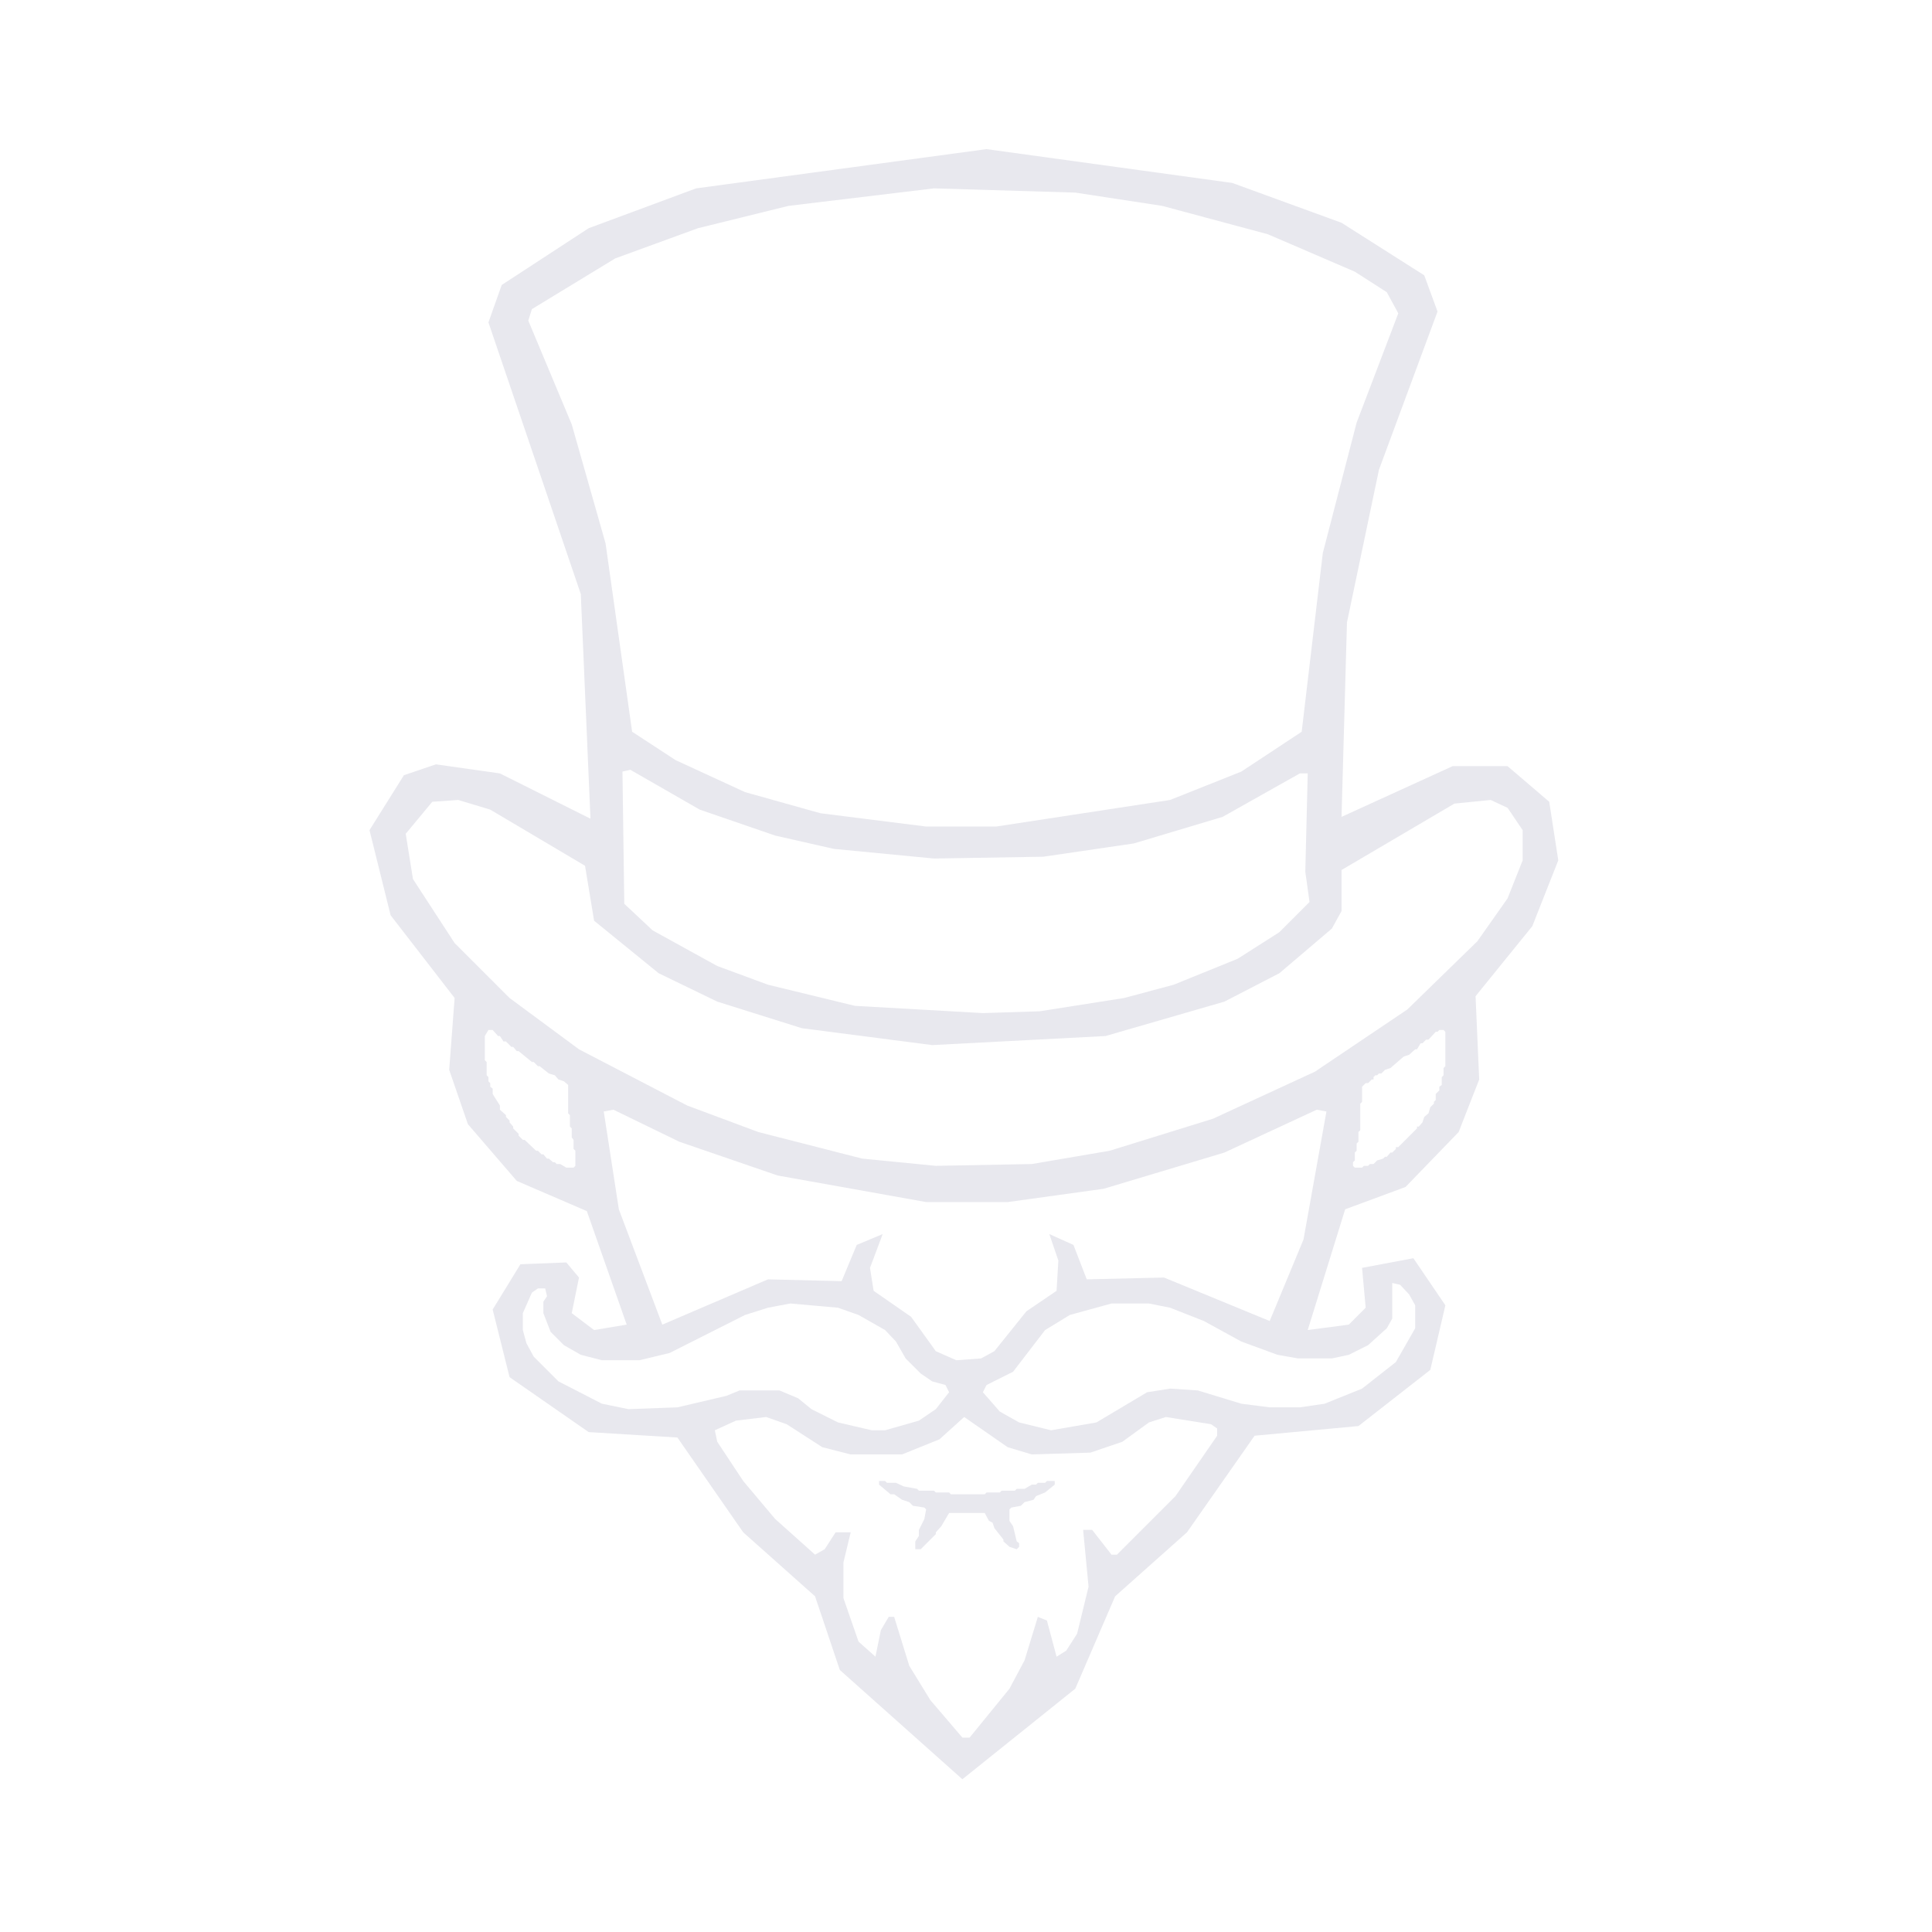
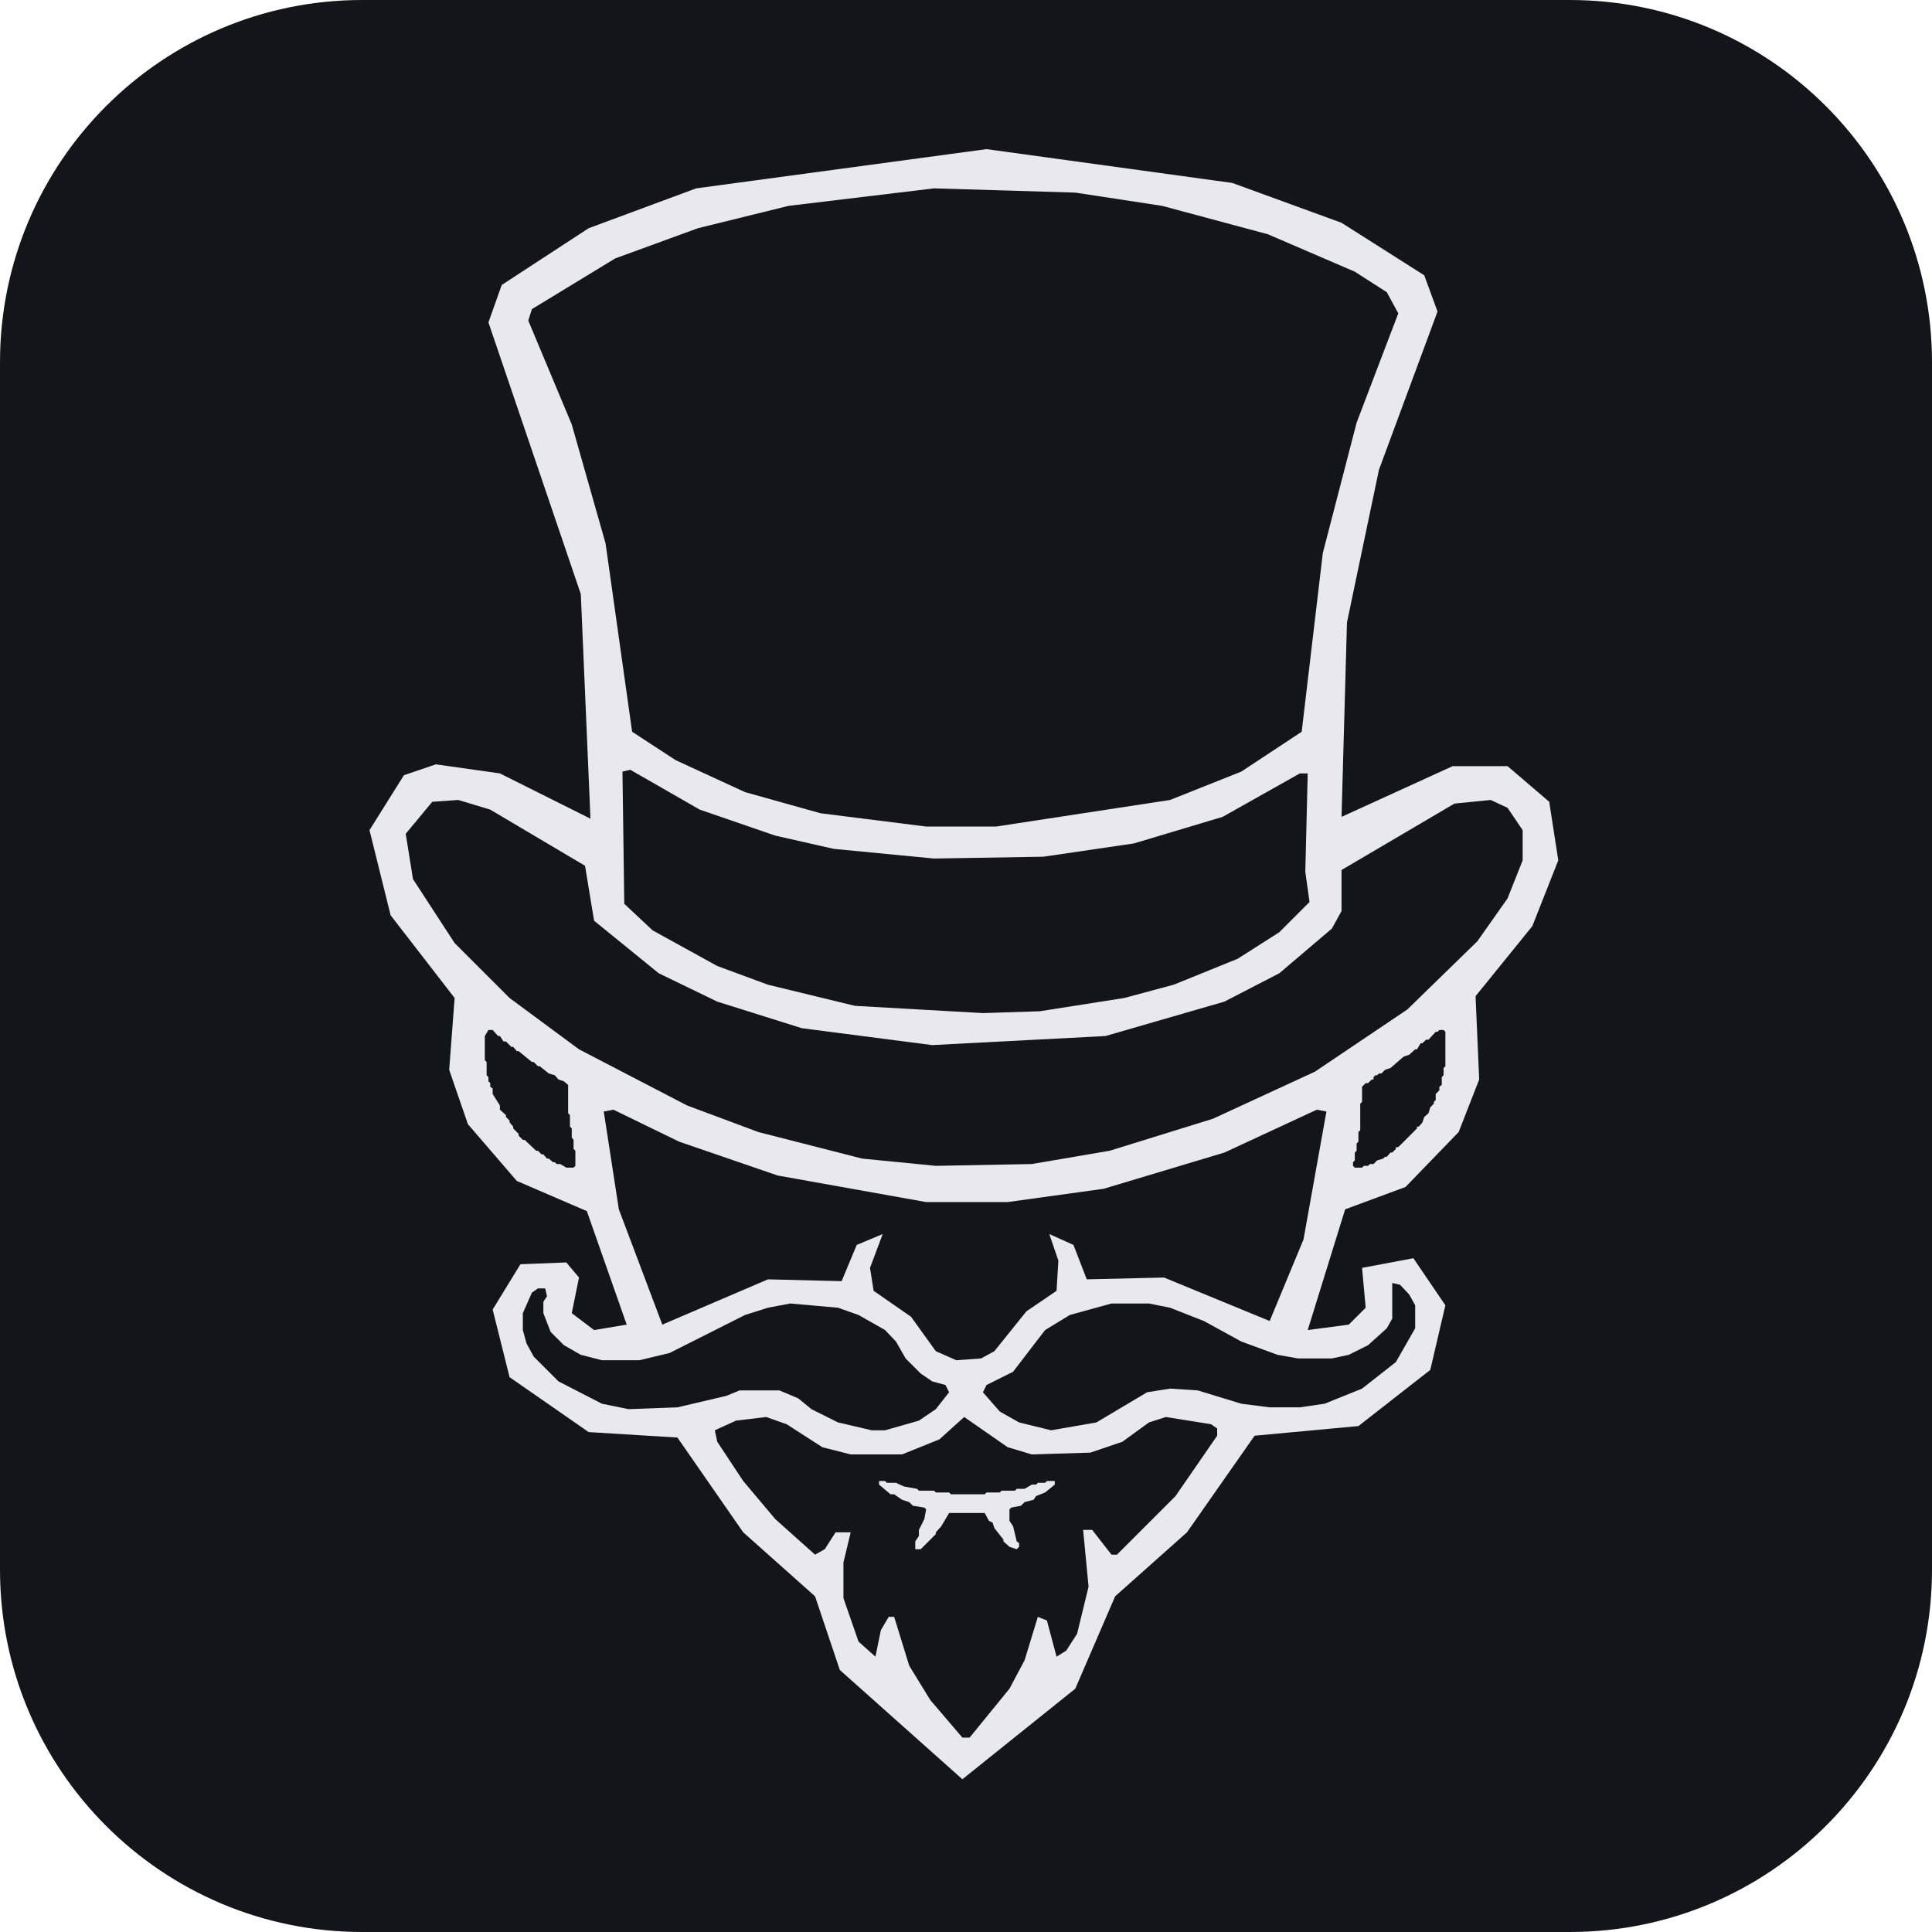
- <svg xmlns="http://www.w3.org/2000/svg" viewBox="0 0 32 32" width="512" height="512">
+ <svg xmlns="http://www.w3.org/2000/svg" viewBox="0 0 32 32" role="img" aria-label="RepoBaron — Baron favicon">
+   <rect x="0" y="0" width="32" height="32" rx="6" fill="#14141B" />
  <path d="M 14.56 24.53 L 14.56 24.59 L 14.75 24.75 L 14.81 24.75 L 14.94 24.84 L 15.06 24.88 L 15.12 24.94 L 15.31 24.97 L 15.34 25.00 L 15.31 25.16 L 15.22 25.34 L 15.22 25.44 L 15.16 25.53 L 15.16 25.66 L 15.25 25.66 L 15.50 25.41 L 15.50 25.38 L 15.59 25.28 L 15.72 25.06 L 16.31 25.06 L 16.38 25.19 L 16.44 25.22 L 16.47 25.31 L 16.62 25.50 L 16.62 25.53 L 16.72 25.62 L 16.84 25.66 L 16.88 25.62 L 16.88 25.56 L 16.84 25.53 L 16.78 25.28 L 16.72 25.19 L 16.72 25.00 L 16.75 24.97 L 16.91 24.94 L 16.97 24.88 L 17.12 24.84 L 17.16 24.78 L 17.31 24.72 L 17.47 24.59 L 17.47 24.53 L 17.34 24.53 L 17.31 24.56 L 17.19 24.56 L 17.16 24.59 L 17.09 24.59 L 16.97 24.66 L 16.84 24.66 L 16.81 24.69 L 16.59 24.69 L 16.56 24.72 L 16.34 24.72 L 16.31 24.75 L 15.75 24.75 L 15.72 24.72 L 15.50 24.72 L 15.47 24.69 L 15.22 24.69 L 15.19 24.66 L 14.97 24.62 L 14.84 24.56 L 14.69 24.56 L 14.66 24.53 Z M 16.34 2.47 L 11.53 3.12 L 9.75 3.78 L 8.31 4.72 L 8.09 5.34 L 9.62 9.84 L 9.78 13.56 L 8.28 12.81 L 7.22 12.66 L 6.69 12.84 L 6.12 13.75 L 6.47 15.16 L 7.53 16.53 L 7.44 17.72 L 7.75 18.62 L 8.56 19.56 L 9.72 20.06 L 10.38 21.94 L 9.84 22.03 L 9.47 21.75 L 9.59 21.16 L 9.38 20.91 L 8.62 20.94 L 8.16 21.69 L 8.44 22.81 L 9.75 23.72 L 11.22 23.81 L 12.31 25.38 L 13.50 26.44 L 13.91 27.66 L 15.94 29.47 L 17.81 27.97 L 18.47 26.44 L 19.66 25.38 L 20.78 23.78 L 22.50 23.62 L 23.69 22.69 L 23.94 21.62 L 23.41 20.84 L 22.56 21.00 L 22.62 21.66 L 22.34 21.94 L 21.66 22.03 L 22.28 20.03 L 23.28 19.66 L 24.16 18.75 L 24.50 17.88 L 24.44 16.50 L 25.38 15.34 L 25.81 14.25 L 25.66 13.28 L 24.97 12.69 L 24.06 12.69 L 22.22 13.53 L 22.31 10.31 L 22.84 7.78 L 23.81 5.16 L 23.59 4.56 L 22.22 3.69 L 20.41 3.03 Z M 11.84 23.69 L 12.19 23.53 L 12.69 23.47 L 13.03 23.59 L 13.62 23.97 L 14.09 24.09 L 14.94 24.09 L 15.56 23.84 L 15.97 23.47 L 16.69 23.97 L 17.09 24.09 L 18.06 24.06 L 18.59 23.88 L 19.03 23.56 L 19.31 23.47 L 20.06 23.59 L 20.16 23.66 L 20.16 23.78 L 19.47 24.78 L 18.50 25.75 L 18.41 25.75 L 18.09 25.34 L 17.94 25.34 L 18.03 26.28 L 17.84 27.06 L 17.66 27.34 L 17.50 27.44 L 17.34 26.84 L 17.19 26.78 L 16.97 27.50 L 16.72 27.97 L 16.06 28.78 L 15.94 28.78 L 15.41 28.16 L 15.06 27.59 L 14.81 26.78 L 14.72 26.78 L 14.59 27.00 L 14.50 27.44 L 14.22 27.19 L 13.97 26.47 L 13.97 25.88 L 14.09 25.38 L 13.84 25.38 L 13.66 25.66 L 13.50 25.75 L 12.84 25.16 L 12.31 24.53 L 11.88 23.88 Z M 8.66 21.75 L 8.81 21.41 L 8.91 21.34 L 9.03 21.34 L 9.06 21.47 L 9.00 21.56 L 9.00 21.75 L 9.12 22.06 L 9.34 22.28 L 9.62 22.44 L 9.97 22.53 L 10.59 22.53 L 11.09 22.41 L 12.34 21.78 L 12.72 21.66 L 13.09 21.59 L 13.88 21.66 L 14.22 21.78 L 14.66 22.03 L 14.84 22.22 L 15.00 22.50 L 15.25 22.75 L 15.44 22.88 L 15.66 22.94 L 15.72 23.06 L 15.50 23.34 L 15.22 23.53 L 14.66 23.69 L 14.44 23.69 L 13.88 23.56 L 13.44 23.34 L 13.22 23.16 L 12.91 23.03 L 12.25 23.03 L 12.03 23.12 L 11.22 23.31 L 10.41 23.34 L 9.97 23.25 L 9.25 22.88 L 8.84 22.47 L 8.72 22.25 L 8.66 22.03 Z M 23.44 21.62 L 23.44 22.00 L 23.12 22.56 L 22.56 23.00 L 21.94 23.25 L 21.53 23.31 L 21.03 23.31 L 20.56 23.25 L 19.84 23.03 L 19.38 23.00 L 19.00 23.06 L 18.16 23.56 L 17.41 23.69 L 16.88 23.56 L 16.56 23.38 L 16.28 23.06 L 16.34 22.94 L 16.78 22.72 L 17.31 22.03 L 17.72 21.78 L 18.41 21.59 L 19.03 21.59 L 19.38 21.66 L 19.94 21.88 L 20.56 22.22 L 21.16 22.44 L 21.50 22.50 L 22.06 22.50 L 22.34 22.44 L 22.66 22.28 L 22.97 22.00 L 23.06 21.84 L 23.06 21.25 L 23.19 21.28 L 23.34 21.44 Z M 10.00 18.41 L 10.16 18.38 L 11.25 18.91 L 12.88 19.47 L 15.34 19.91 L 16.69 19.91 L 18.28 19.69 L 20.28 19.09 L 21.81 18.38 L 21.97 18.41 L 21.59 20.53 L 21.03 21.88 L 19.28 21.16 L 18.00 21.19 L 17.78 20.62 L 17.38 20.44 L 17.53 20.88 L 17.50 21.38 L 17.00 21.72 L 16.47 22.38 L 16.25 22.50 L 15.84 22.53 L 15.50 22.38 L 15.09 21.81 L 14.47 21.38 L 14.41 21.00 L 14.62 20.44 L 14.19 20.62 L 13.94 21.22 L 12.72 21.19 L 10.97 21.94 L 10.25 20.03 Z M 23.91 17.06 L 23.94 17.09 L 23.94 17.66 L 23.91 17.69 L 23.91 17.81 L 23.88 17.84 L 23.88 17.97 L 23.84 18.00 L 23.84 18.06 L 23.78 18.12 L 23.78 18.22 L 23.75 18.25 L 23.75 18.28 L 23.69 18.34 L 23.66 18.44 L 23.59 18.50 L 23.56 18.59 L 23.50 18.66 L 23.47 18.66 L 23.47 18.69 L 23.16 19.00 L 23.12 19.00 L 23.12 19.03 L 23.06 19.09 L 23.03 19.09 L 22.97 19.16 L 22.94 19.16 L 22.91 19.19 L 22.81 19.22 L 22.75 19.28 L 22.69 19.28 L 22.66 19.31 L 22.59 19.31 L 22.56 19.34 L 22.44 19.34 L 22.41 19.31 L 22.41 19.25 L 22.44 19.22 L 22.44 19.09 L 22.47 19.06 L 22.47 18.94 L 22.50 18.91 L 22.50 18.75 L 22.53 18.72 L 22.53 18.28 L 22.56 18.25 L 22.56 18.00 L 22.62 17.94 L 22.66 17.94 L 22.72 17.88 L 22.75 17.88 L 22.75 17.84 L 22.78 17.81 L 22.81 17.81 L 22.84 17.78 L 22.88 17.78 L 22.94 17.72 L 23.03 17.69 L 23.25 17.50 L 23.34 17.47 L 23.44 17.38 L 23.47 17.38 L 23.53 17.28 L 23.56 17.28 L 23.62 17.22 L 23.66 17.22 L 23.78 17.09 L 23.81 17.09 L 23.84 17.06 Z M 8.09 17.06 L 8.16 17.06 L 8.25 17.16 L 8.28 17.16 L 8.34 17.25 L 8.38 17.25 L 8.47 17.34 L 8.50 17.34 L 8.56 17.41 L 8.59 17.41 L 8.81 17.59 L 8.84 17.59 L 8.91 17.66 L 8.94 17.66 L 9.09 17.78 L 9.19 17.81 L 9.25 17.88 L 9.34 17.91 L 9.41 17.97 L 9.41 18.44 L 9.44 18.47 L 9.44 18.66 L 9.47 18.69 L 9.47 18.84 L 9.50 18.88 L 9.50 19.03 L 9.53 19.06 L 9.53 19.31 L 9.50 19.34 L 9.38 19.34 L 9.28 19.28 L 9.22 19.28 L 9.19 19.25 L 9.16 19.25 L 9.09 19.19 L 9.06 19.19 L 9.00 19.12 L 8.97 19.12 L 8.91 19.06 L 8.88 19.06 L 8.69 18.88 L 8.66 18.88 L 8.59 18.81 L 8.59 18.78 L 8.50 18.69 L 8.50 18.66 L 8.44 18.59 L 8.44 18.56 L 8.38 18.50 L 8.38 18.47 L 8.28 18.38 L 8.28 18.31 L 8.16 18.12 L 8.16 18.03 L 8.12 18.00 L 8.12 17.94 L 8.09 17.91 L 8.09 17.84 L 8.06 17.81 L 8.06 17.59 L 8.03 17.56 L 8.03 17.16 Z M 6.72 13.81 L 7.16 13.28 L 7.59 13.25 L 8.12 13.41 L 9.69 14.34 L 9.84 15.25 L 10.91 16.12 L 11.88 16.59 L 13.28 17.03 L 15.44 17.31 L 18.31 17.16 L 20.28 16.59 L 21.19 16.12 L 22.06 15.38 L 22.22 15.09 L 22.22 14.41 L 24.09 13.31 L 24.69 13.25 L 24.97 13.38 L 25.22 13.75 L 25.22 14.25 L 24.97 14.88 L 24.47 15.59 L 23.31 16.72 L 21.78 17.75 L 20.09 18.53 L 18.38 19.06 L 17.09 19.28 L 15.50 19.31 L 14.28 19.19 L 12.56 18.75 L 11.38 18.31 L 9.59 17.38 L 8.44 16.53 L 7.53 15.62 L 6.84 14.56 Z M 10.31 12.78 L 10.44 12.75 L 11.59 13.41 L 12.84 13.84 L 13.81 14.06 L 15.47 14.22 L 17.28 14.19 L 18.78 13.97 L 20.25 13.53 L 21.53 12.81 L 21.66 12.81 L 21.62 14.44 L 21.69 14.94 L 21.19 15.44 L 20.50 15.88 L 19.44 16.31 L 18.62 16.53 L 17.22 16.75 L 16.28 16.78 L 14.16 16.66 L 12.72 16.31 L 11.88 16.00 L 10.81 15.41 L 10.34 14.97 Z M 8.81 5.12 L 10.19 4.28 L 11.56 3.78 L 13.06 3.41 L 15.47 3.12 L 17.81 3.19 L 19.25 3.41 L 21.00 3.88 L 22.44 4.50 L 22.97 4.84 L 23.16 5.19 L 22.47 7.00 L 21.91 9.16 L 21.56 12.12 L 20.56 12.78 L 19.38 13.25 L 16.50 13.69 L 15.34 13.69 L 13.59 13.47 L 12.34 13.12 L 11.19 12.59 L 10.47 12.12 L 10.03 9.00 L 9.47 7.03 L 8.75 5.31 Z" fill="#E8E8EE" fill-rule="evenodd" />
</svg>
